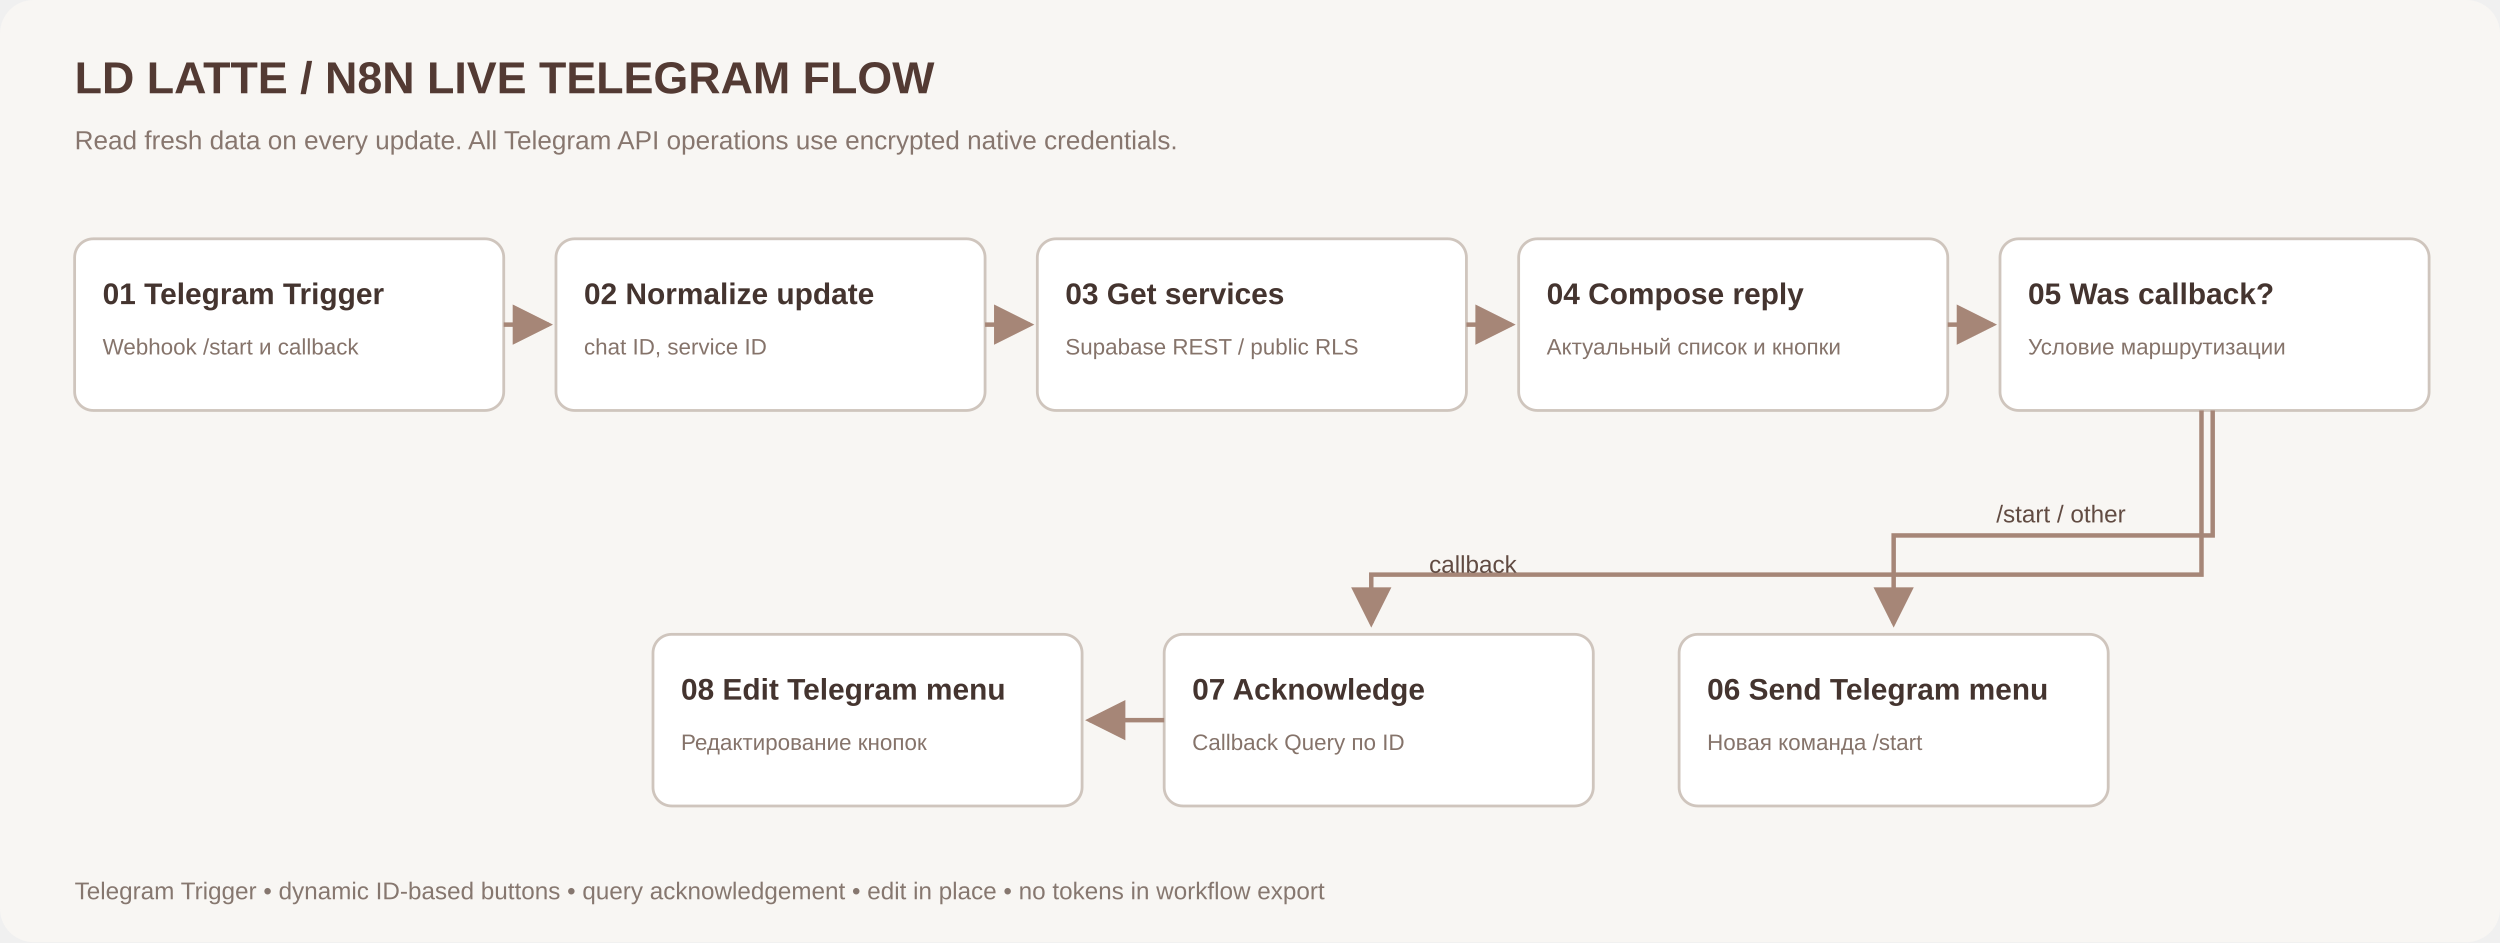
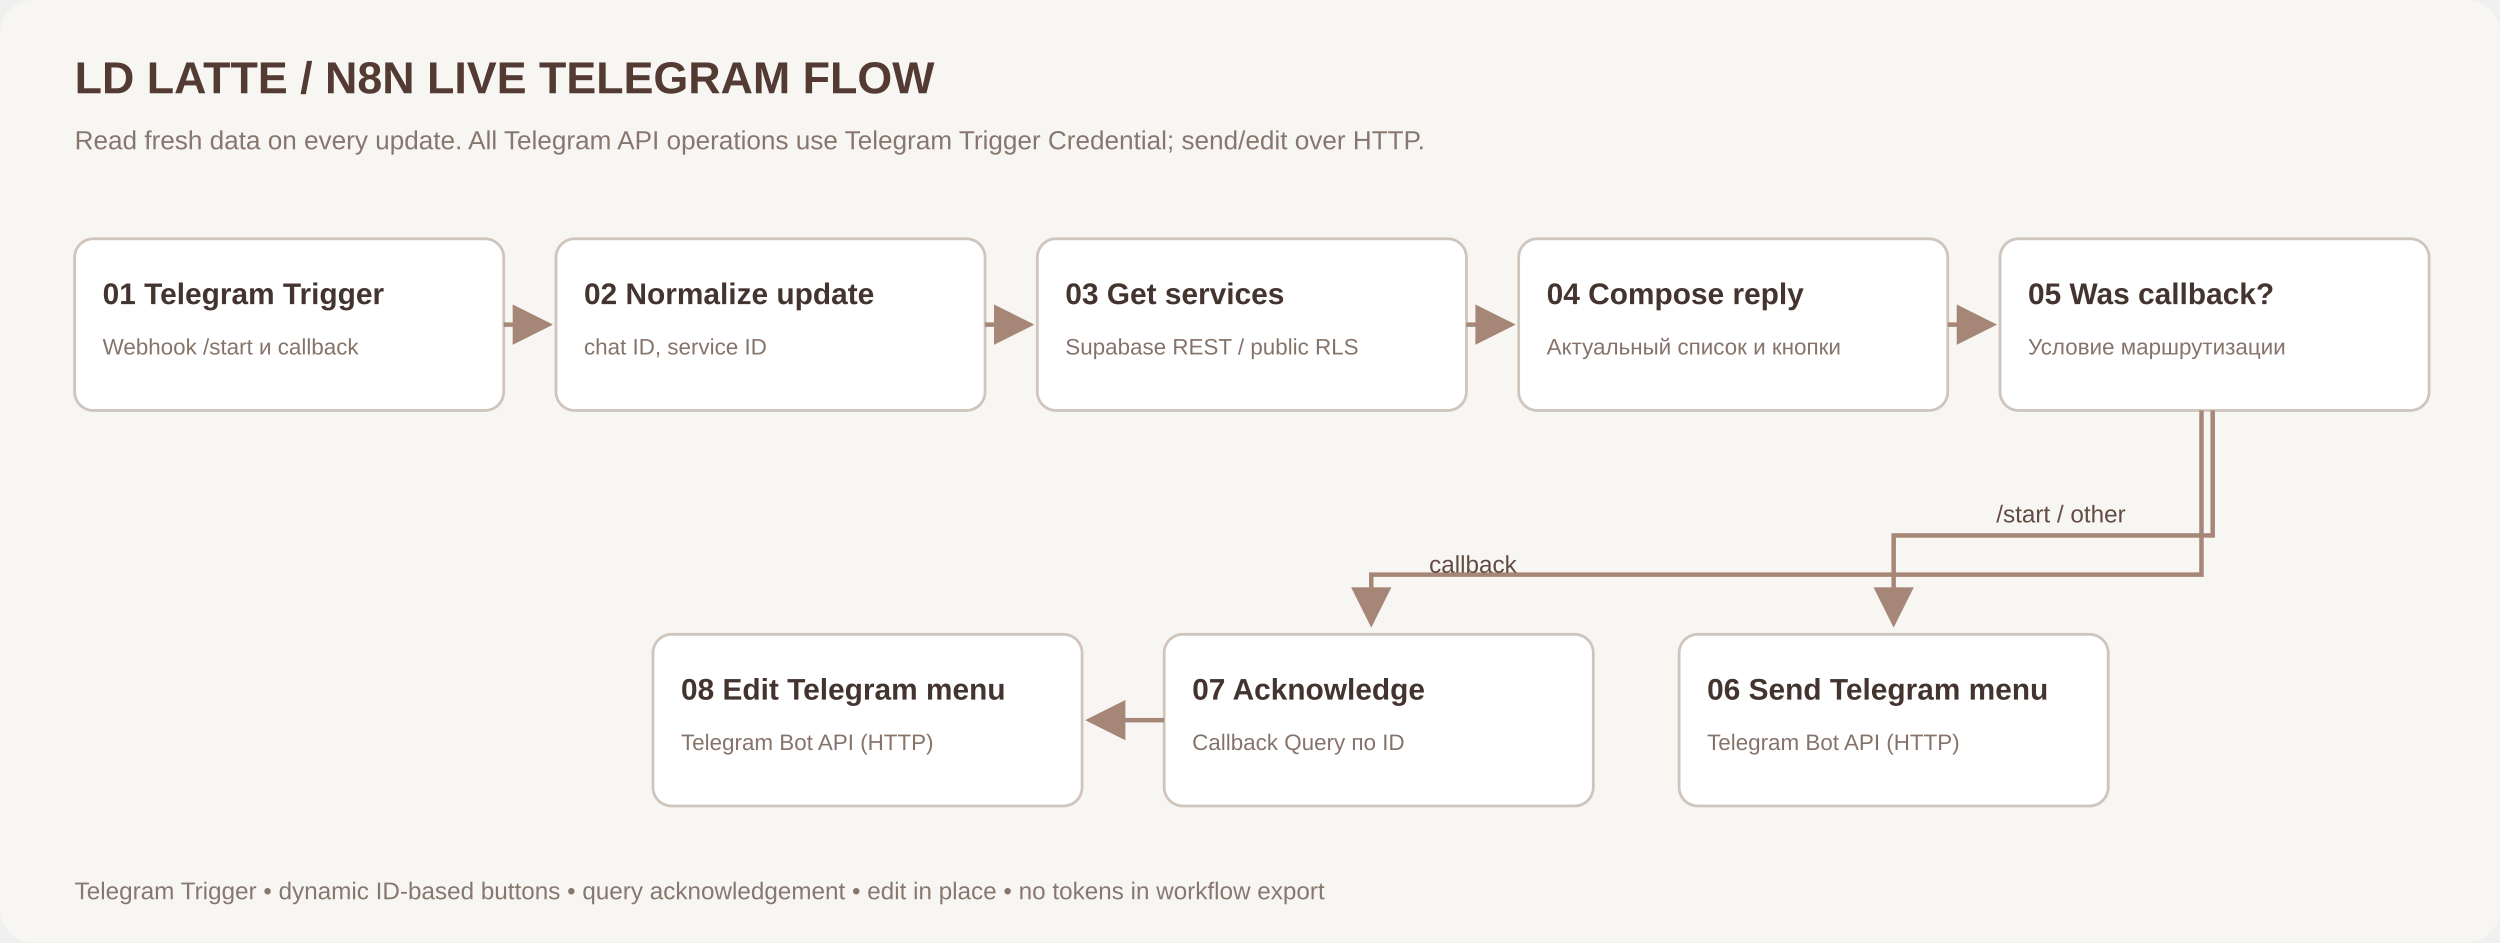
<svg xmlns="http://www.w3.org/2000/svg" viewBox="0 0 1340 505" role="img" aria-label="LD LATTE n8n Telegram workflow: Supabase catalog and native Telegram nodes">
  <defs>
    <marker id="arrow" markerWidth="9" markerHeight="9" refX="8" refY="4.5" orient="auto">
      <path d="M0 0L9 4.5L0 9Z" fill="#A68677" />
    </marker>
  </defs>
  <rect width="1340" height="505" rx="18" fill="#F8F6F3" />
  <text x="40" y="50" fill="#533A33" font-family="Arial,sans-serif" font-size="24" font-weight="bold">LD LATTE   /   N8N LIVE TELEGRAM FLOW</text>
-   <text x="40" y="80" fill="#87766E" font-family="Arial,sans-serif" font-size="14">Read fresh data on every update. All Telegram API operations use encrypted native credentials.</text>
+   <text x="40" y="80" fill="#87766E" font-family="Arial,sans-serif" font-size="14">Read fresh data on every update. All Telegram API operations use Telegram Trigger Credential; send/edit over HTTP.</text>
  <rect x="40" y="128" width="230" height="92" rx="10" fill="white" stroke="#CFC5BD" stroke-width="1.5" />
  <text x="55" y="163" fill="#44342F" font-size="16" font-weight="bold" font-family="Arial,sans-serif">01 Telegram Trigger</text>
  <text x="55" y="190" fill="#85736A" font-size="12" font-family="Arial,sans-serif">Webhook /start и callback</text>
  <rect x="298" y="128" width="230" height="92" rx="10" fill="white" stroke="#CFC5BD" stroke-width="1.5" />
  <text x="313" y="163" fill="#44342F" font-size="16" font-weight="bold" font-family="Arial,sans-serif">02 Normalize update</text>
  <text x="313" y="190" fill="#85736A" font-size="12" font-family="Arial,sans-serif">chat ID, service ID</text>
  <rect x="556" y="128" width="230" height="92" rx="10" fill="white" stroke="#CFC5BD" stroke-width="1.5" />
  <text x="571" y="163" fill="#44342F" font-size="16" font-weight="bold" font-family="Arial,sans-serif">03 Get services</text>
  <text x="571" y="190" fill="#85736A" font-size="12" font-family="Arial,sans-serif">Supabase REST / public RLS</text>
  <rect x="814" y="128" width="230" height="92" rx="10" fill="white" stroke="#CFC5BD" stroke-width="1.5" />
  <text x="829" y="163" fill="#44342F" font-size="16" font-weight="bold" font-family="Arial,sans-serif">04 Compose reply</text>
  <text x="829" y="190" fill="#85736A" font-size="12" font-family="Arial,sans-serif">Актуальный список и кнопки</text>
  <rect x="1072" y="128" width="230" height="92" rx="10" fill="white" stroke="#CFC5BD" stroke-width="1.5" />
  <text x="1087" y="163" fill="#44342F" font-size="16" font-weight="bold" font-family="Arial,sans-serif">05 Was callback?</text>
  <text x="1087" y="190" fill="#85736A" font-size="12" font-family="Arial,sans-serif">Условие маршрутизации</text>
  <rect x="900" y="340" width="230" height="92" rx="10" fill="white" stroke="#CFC5BD" stroke-width="1.5" />
  <text x="915" y="375" fill="#44342F" font-size="16" font-weight="bold" font-family="Arial,sans-serif">06 Send Telegram menu</text>
-   <text x="915" y="402" fill="#85736A" font-size="12" font-family="Arial,sans-serif">Новая команда /start</text>
+   <text x="915" y="402" fill="#85736A" font-size="12" font-family="Arial,sans-serif">Telegram Bot API (HTTP)</text>
  <rect x="624" y="340" width="230" height="92" rx="10" fill="white" stroke="#CFC5BD" stroke-width="1.5" />
  <text x="639" y="375" fill="#44342F" font-size="16" font-weight="bold" font-family="Arial,sans-serif">07 Acknowledge</text>
  <text x="639" y="402" fill="#85736A" font-size="12" font-family="Arial,sans-serif">Callback Query по ID</text>
  <rect x="350" y="340" width="230" height="92" rx="10" fill="white" stroke="#CFC5BD" stroke-width="1.5" />
  <text x="365" y="375" fill="#44342F" font-size="16" font-weight="bold" font-family="Arial,sans-serif">08 Edit Telegram menu</text>
-   <text x="365" y="402" fill="#85736A" font-size="12" font-family="Arial,sans-serif">Редактирование кнопок</text>
+   <text x="365" y="402" fill="#85736A" font-size="12" font-family="Arial,sans-serif">Telegram Bot API (HTTP)</text>
  <path d="M270,174H294" fill="none" stroke="#A68677" stroke-width="2.4" marker-end="url(#arrow)" />
  <path d="M528,174H552" fill="none" stroke="#A68677" stroke-width="2.4" marker-end="url(#arrow)" />
  <path d="M786,174H810" fill="none" stroke="#A68677" stroke-width="2.4" marker-end="url(#arrow)" />
  <path d="M1044,174H1068" fill="none" stroke="#A68677" stroke-width="2.4" marker-end="url(#arrow)" />
  <path d="M1186 220V287H1015V334" fill="none" stroke="#A68677" stroke-width="2.4" marker-end="url(#arrow)" />
  <text x="1070" y="280" fill="#614B42" font-size="13" font-family="Arial,sans-serif">/start / other</text>
  <path d="M1180 220V308H735V334" fill="none" stroke="#A68677" stroke-width="2.4" marker-end="url(#arrow)" />
  <text x="766" y="307" fill="#614B42" font-size="13" font-family="Arial,sans-serif">callback</text>
  <path d="M624 386H584" fill="none" stroke="#A68677" stroke-width="2.4" marker-end="url(#arrow)" />
  <text x="40" y="482" fill="#86776F" font-family="Arial,sans-serif" font-size="13">Telegram Trigger • dynamic ID-based buttons • query acknowledgement • edit in place • no tokens in workflow export</text>
</svg>
